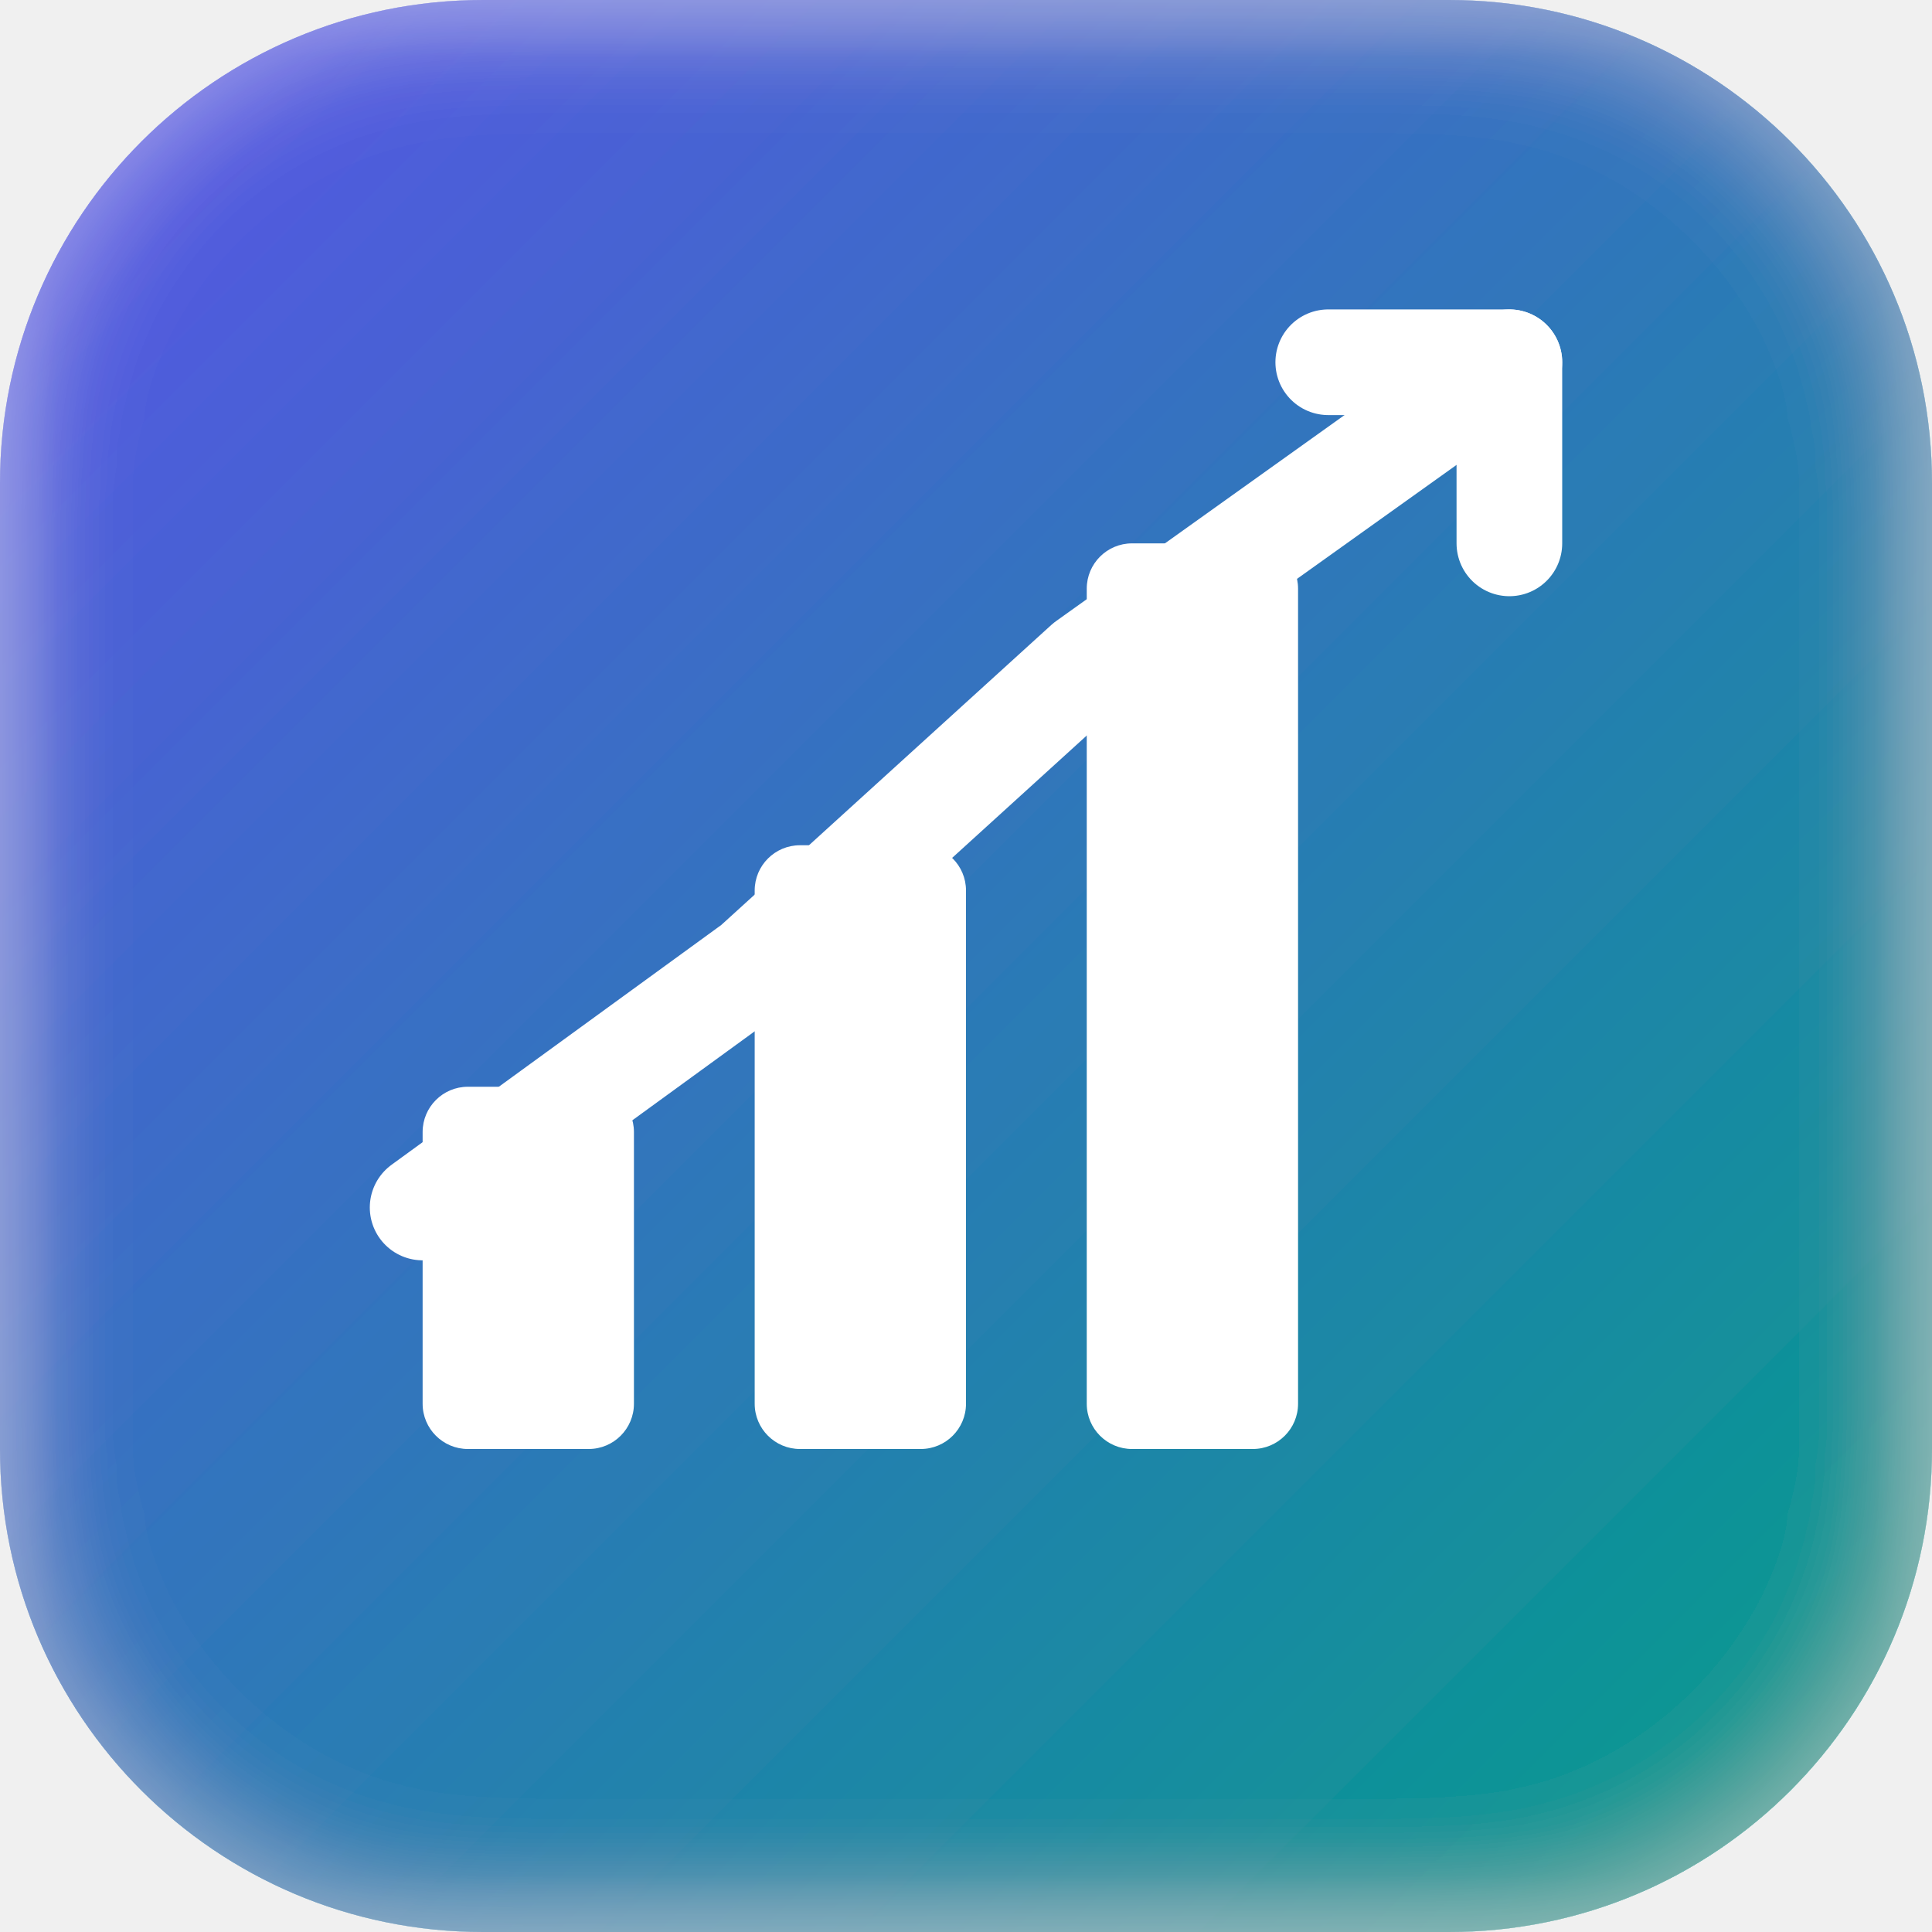
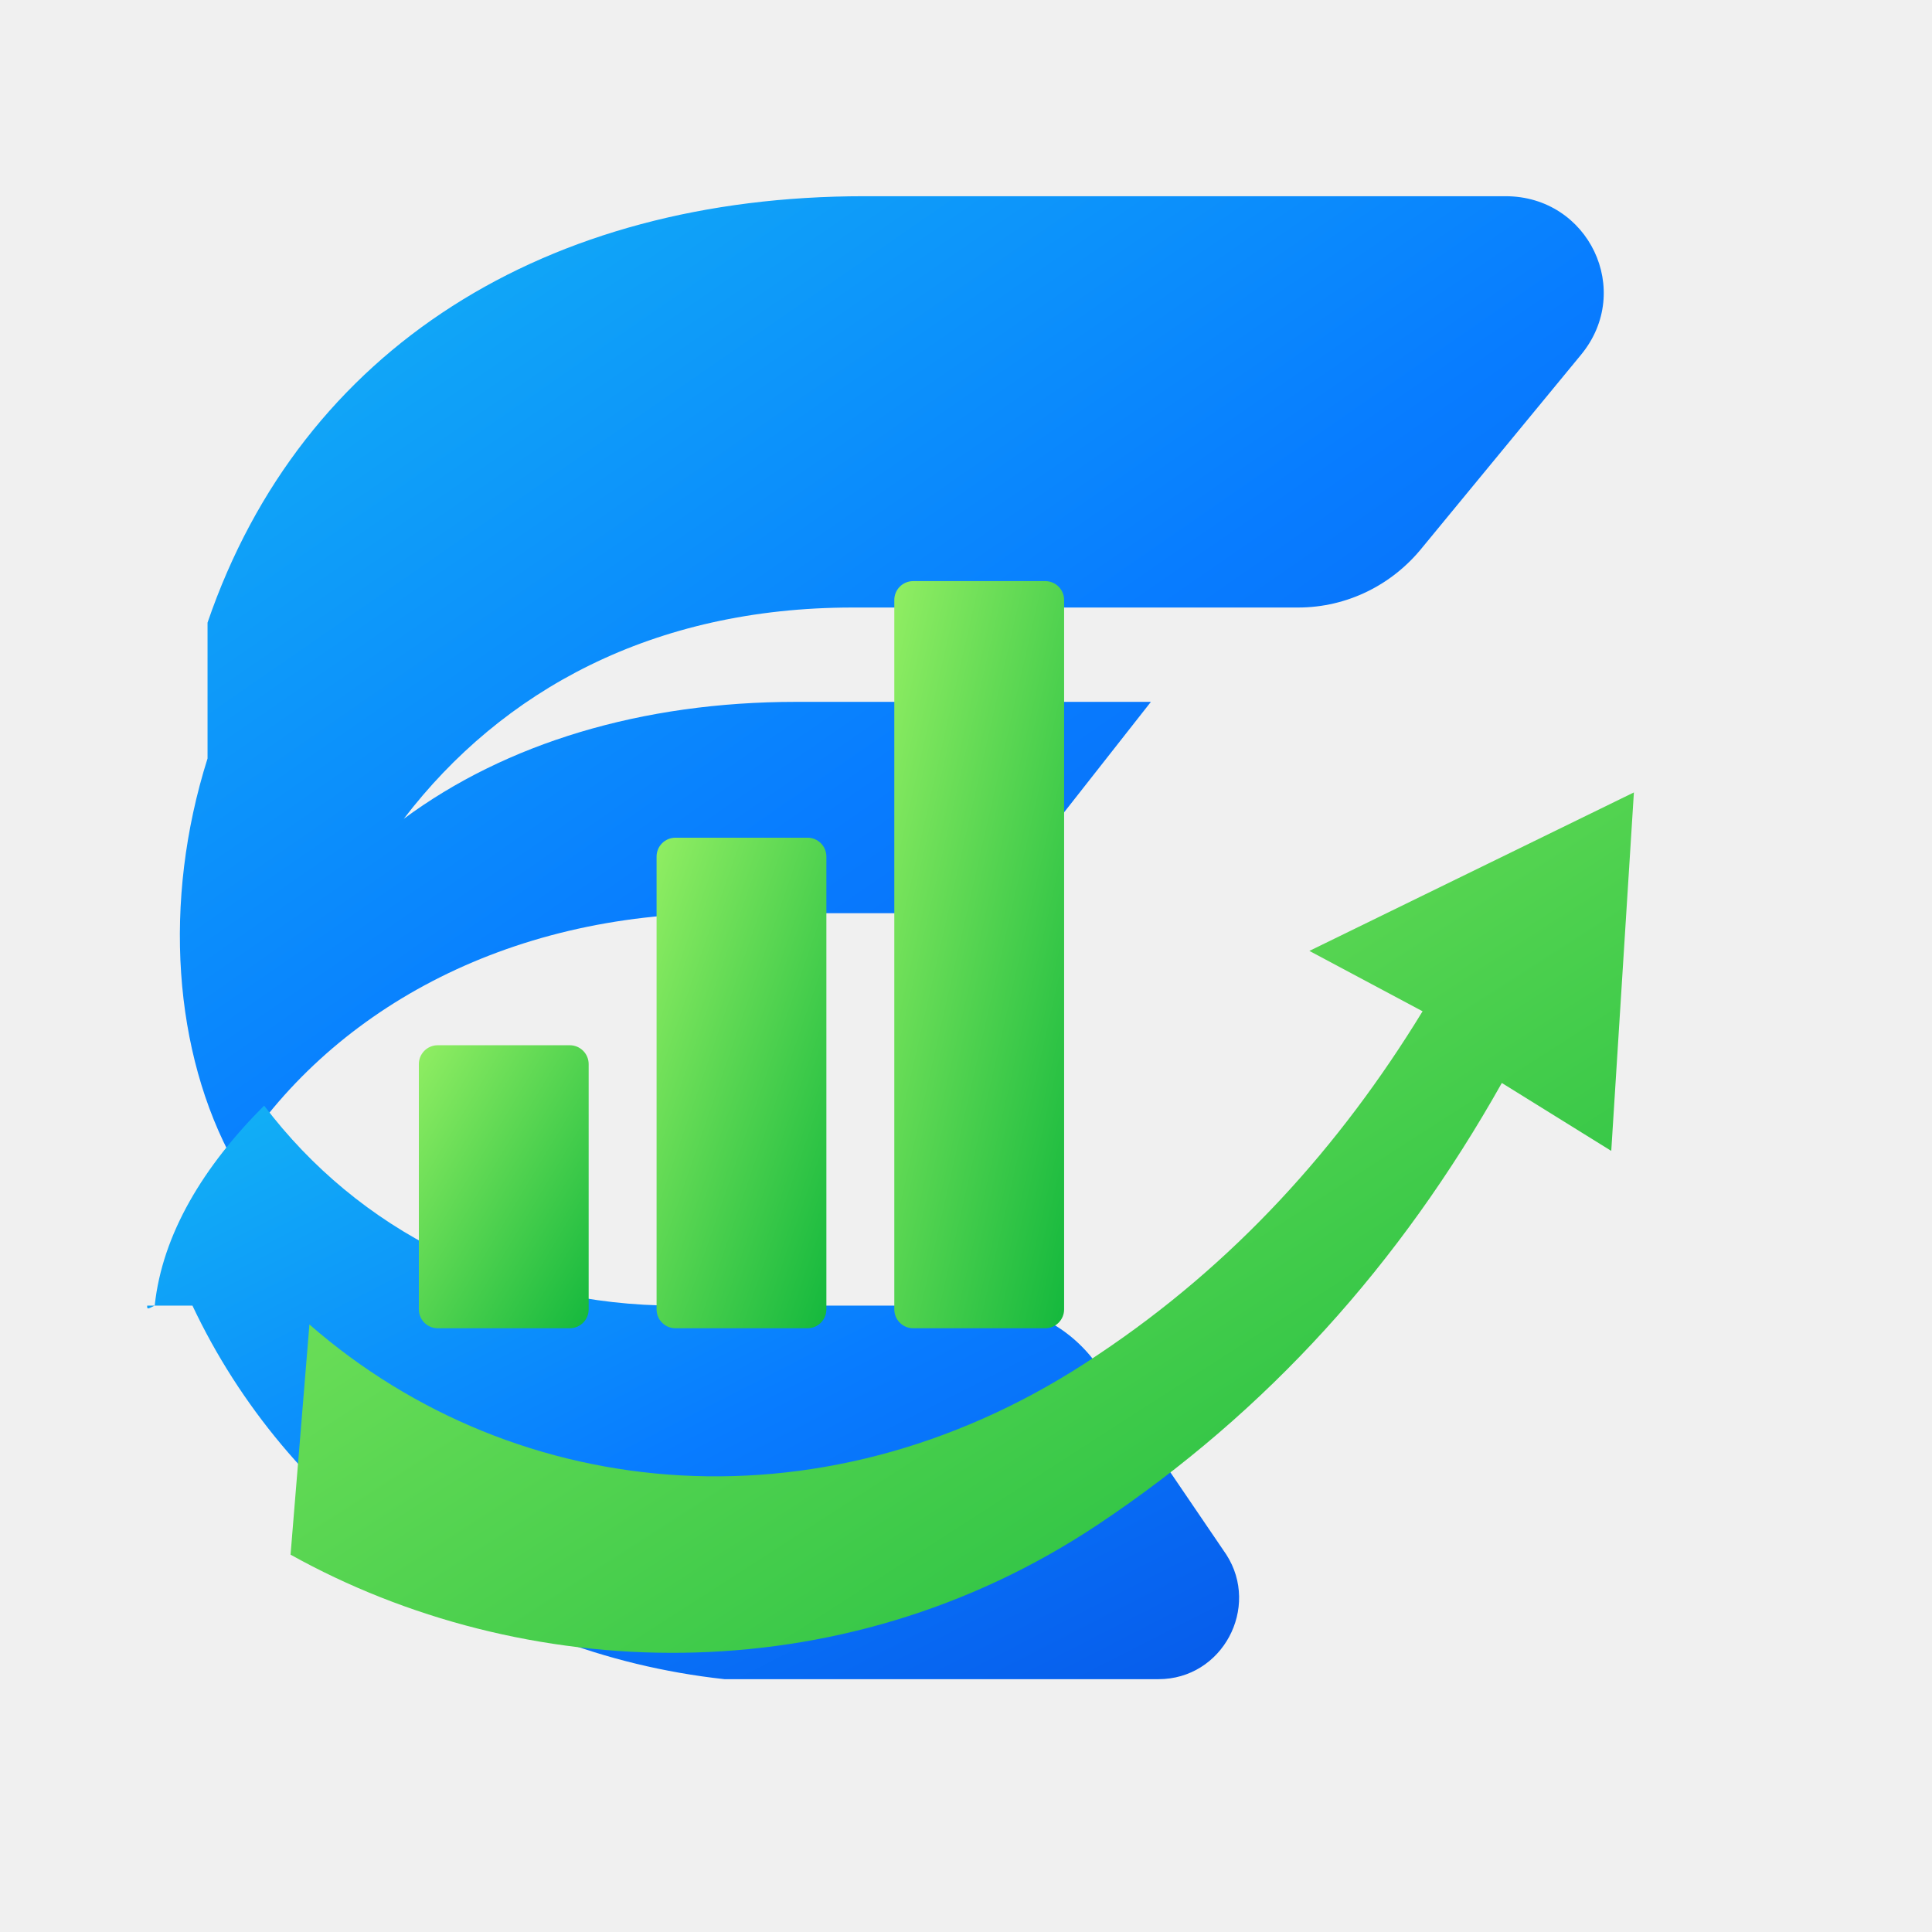
- <svg xmlns="http://www.w3.org/2000/svg" viewBox="0 0 64 64" width="64" height="64">
+ <svg xmlns="http://www.w3.org/2000/svg" viewBox="0 0 512 512" role="img" aria-labelledby="title desc">
  <defs>
-     <linearGradient id="codepackr-grad" x1="0%" y1="0%" x2="100%" y2="100%">
-       <stop offset="0%" stop-color="#5B52E8" />
-       <stop offset="100%" stop-color="#009F88" />
+     <linearGradient id="blue" x1="0" y1="0" x2="1" y2="1">
+       <stop offset="0" stop-color="#13B5F4" />
+       <stop offset=".55" stop-color="#087CFF" />
+       <stop offset="1" stop-color="#075BEA" />
    </linearGradient>
-     <filter id="inner-glow" x="-20%" y="-20%" width="140%" height="140%">
-       <feGaussianBlur stdDeviation="2" result="blur" />
-       <feComposite in2="SourceAlpha" operator="arithmetic" k2="-1" k3="1" result="shadowDiff" />
-       <feFlood flood-color="white" flood-opacity="0.3" />
-       <feComposite in2="shadowDiff" operator="in" />
-       <feComposite in2="SourceGraphic" operator="over" />
-     </filter>
+     <linearGradient id="green" x1="0" y1="0" x2="1" y2="1">
+       <stop offset="0" stop-color="#91EE63" />
+       <stop offset="1" stop-color="#14B83D" />
+     </linearGradient>
  </defs>
-   <rect width="64" height="64" rx="16" fill="url(#codepackr-grad)" filter="url(#inner-glow)" />
-   <g fill="#ffffff">
-     <rect x="14" y="36" width="7" height="12" rx="1.5" />
-     <rect x="25" y="28" width="7" height="20" rx="1.5" />
-     <rect x="36" y="18" width="7" height="30" rx="1.5" />
-   </g>
-   <g fill="none" stroke="#ffffff" stroke-width="3.5" stroke-linecap="round" stroke-linejoin="round">
-     <polyline points="14 40 25 32 36 22 50 12" />
-     <polyline points="44 12 50 12 50 18" />
-   </g>
+   <path fill="url(#blue)" d="M55 165C80 92 145 52 229 52h170c22 0 34 25 20 42l-42 51c-8 10-20 16-33 16H226c-53 0-93 22-119 56 27-20 63-31 104-31h94l-44 56H192c-58 0-105 26-130 66-16-29-19-69-7-107Z" />
+   <path fill="url(#blue)" d="M51 346c25 53 77 92 141 99h115c17 0 27-19 18-33l-34-50c-7-10-18-16-30-16h-82c-45 0-84-20-109-53-16 16-27 34-29 53-2 1-2 1-2 0-3 0-5 0-8 0Z" />
+   <path fill="url(#green)" d="M82 351c55 48 138 56 209 8 36-24 64-55 86-91l-30-16 86-42-6 95-29-18c-27 48-62 87-107 117-69 46-153 42-214 8l5-61Z" />
+   <rect x="111" y="277" width="45" height="75" rx="5" fill="url(#green)" />
+   <rect x="174" y="222" width="45" height="130" rx="5" fill="url(#green)" />
+   <rect x="237" y="154" width="45" height="198" rx="5" fill="url(#green)" />
</svg>
